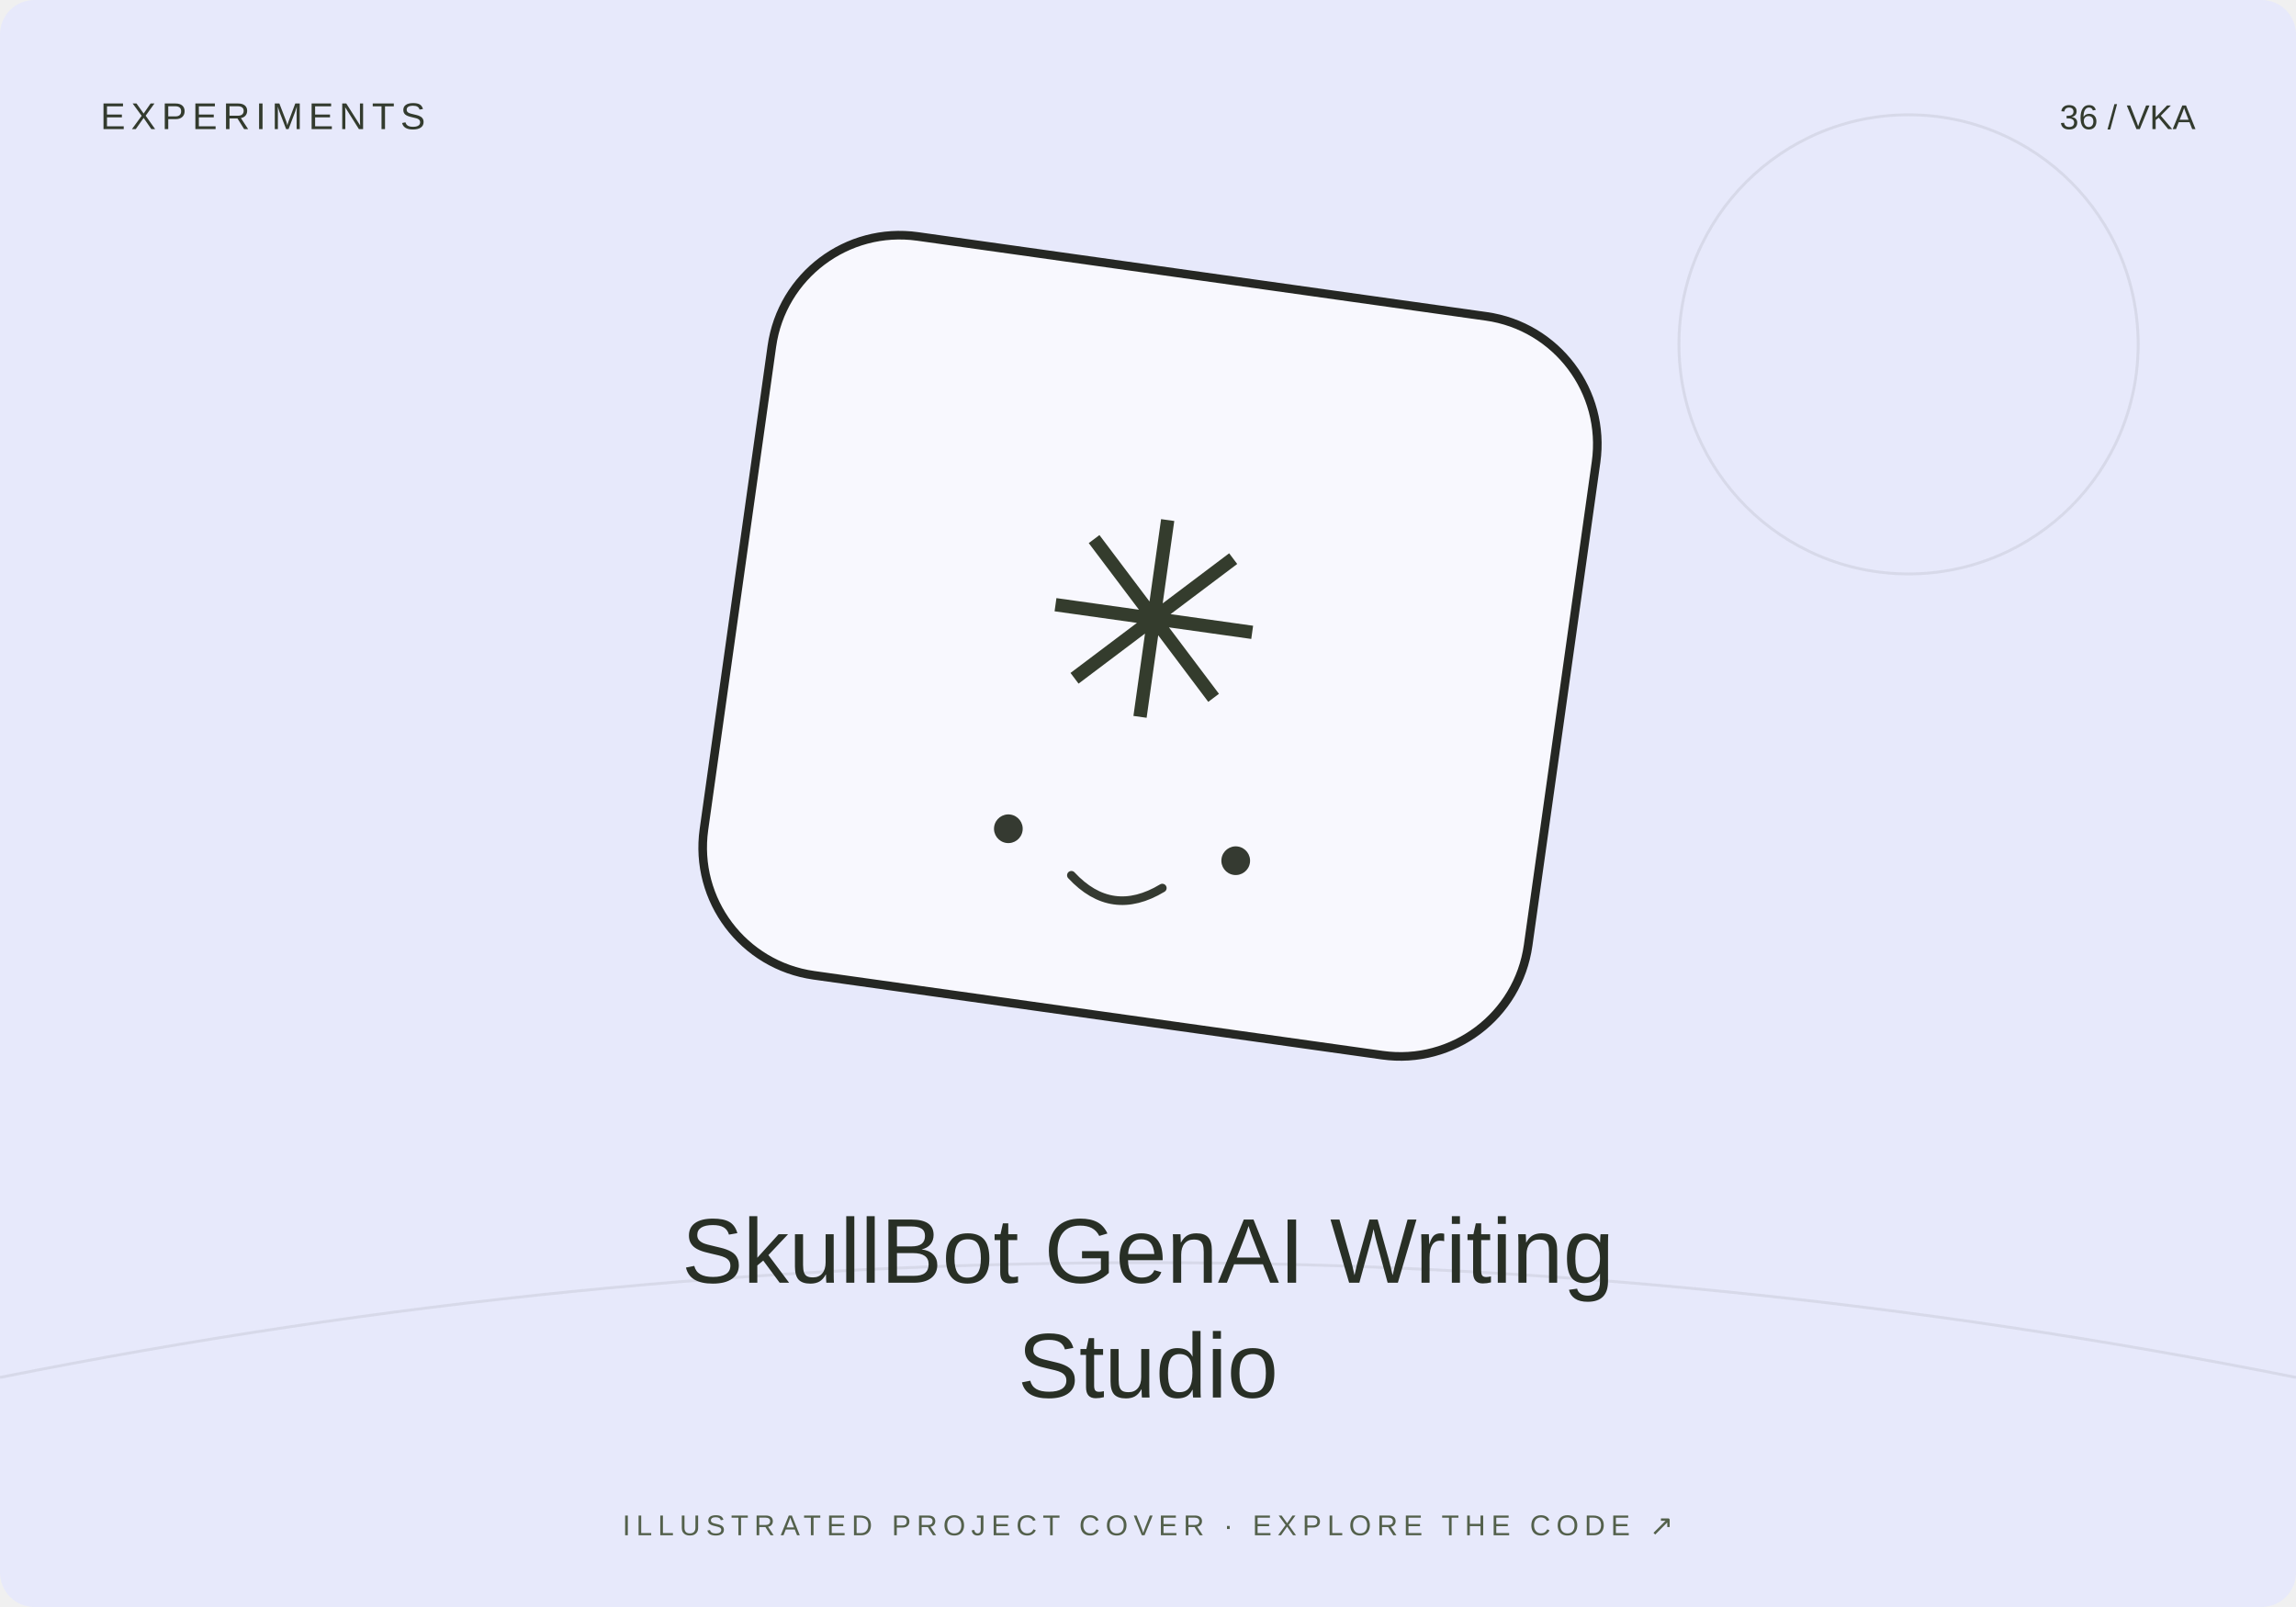
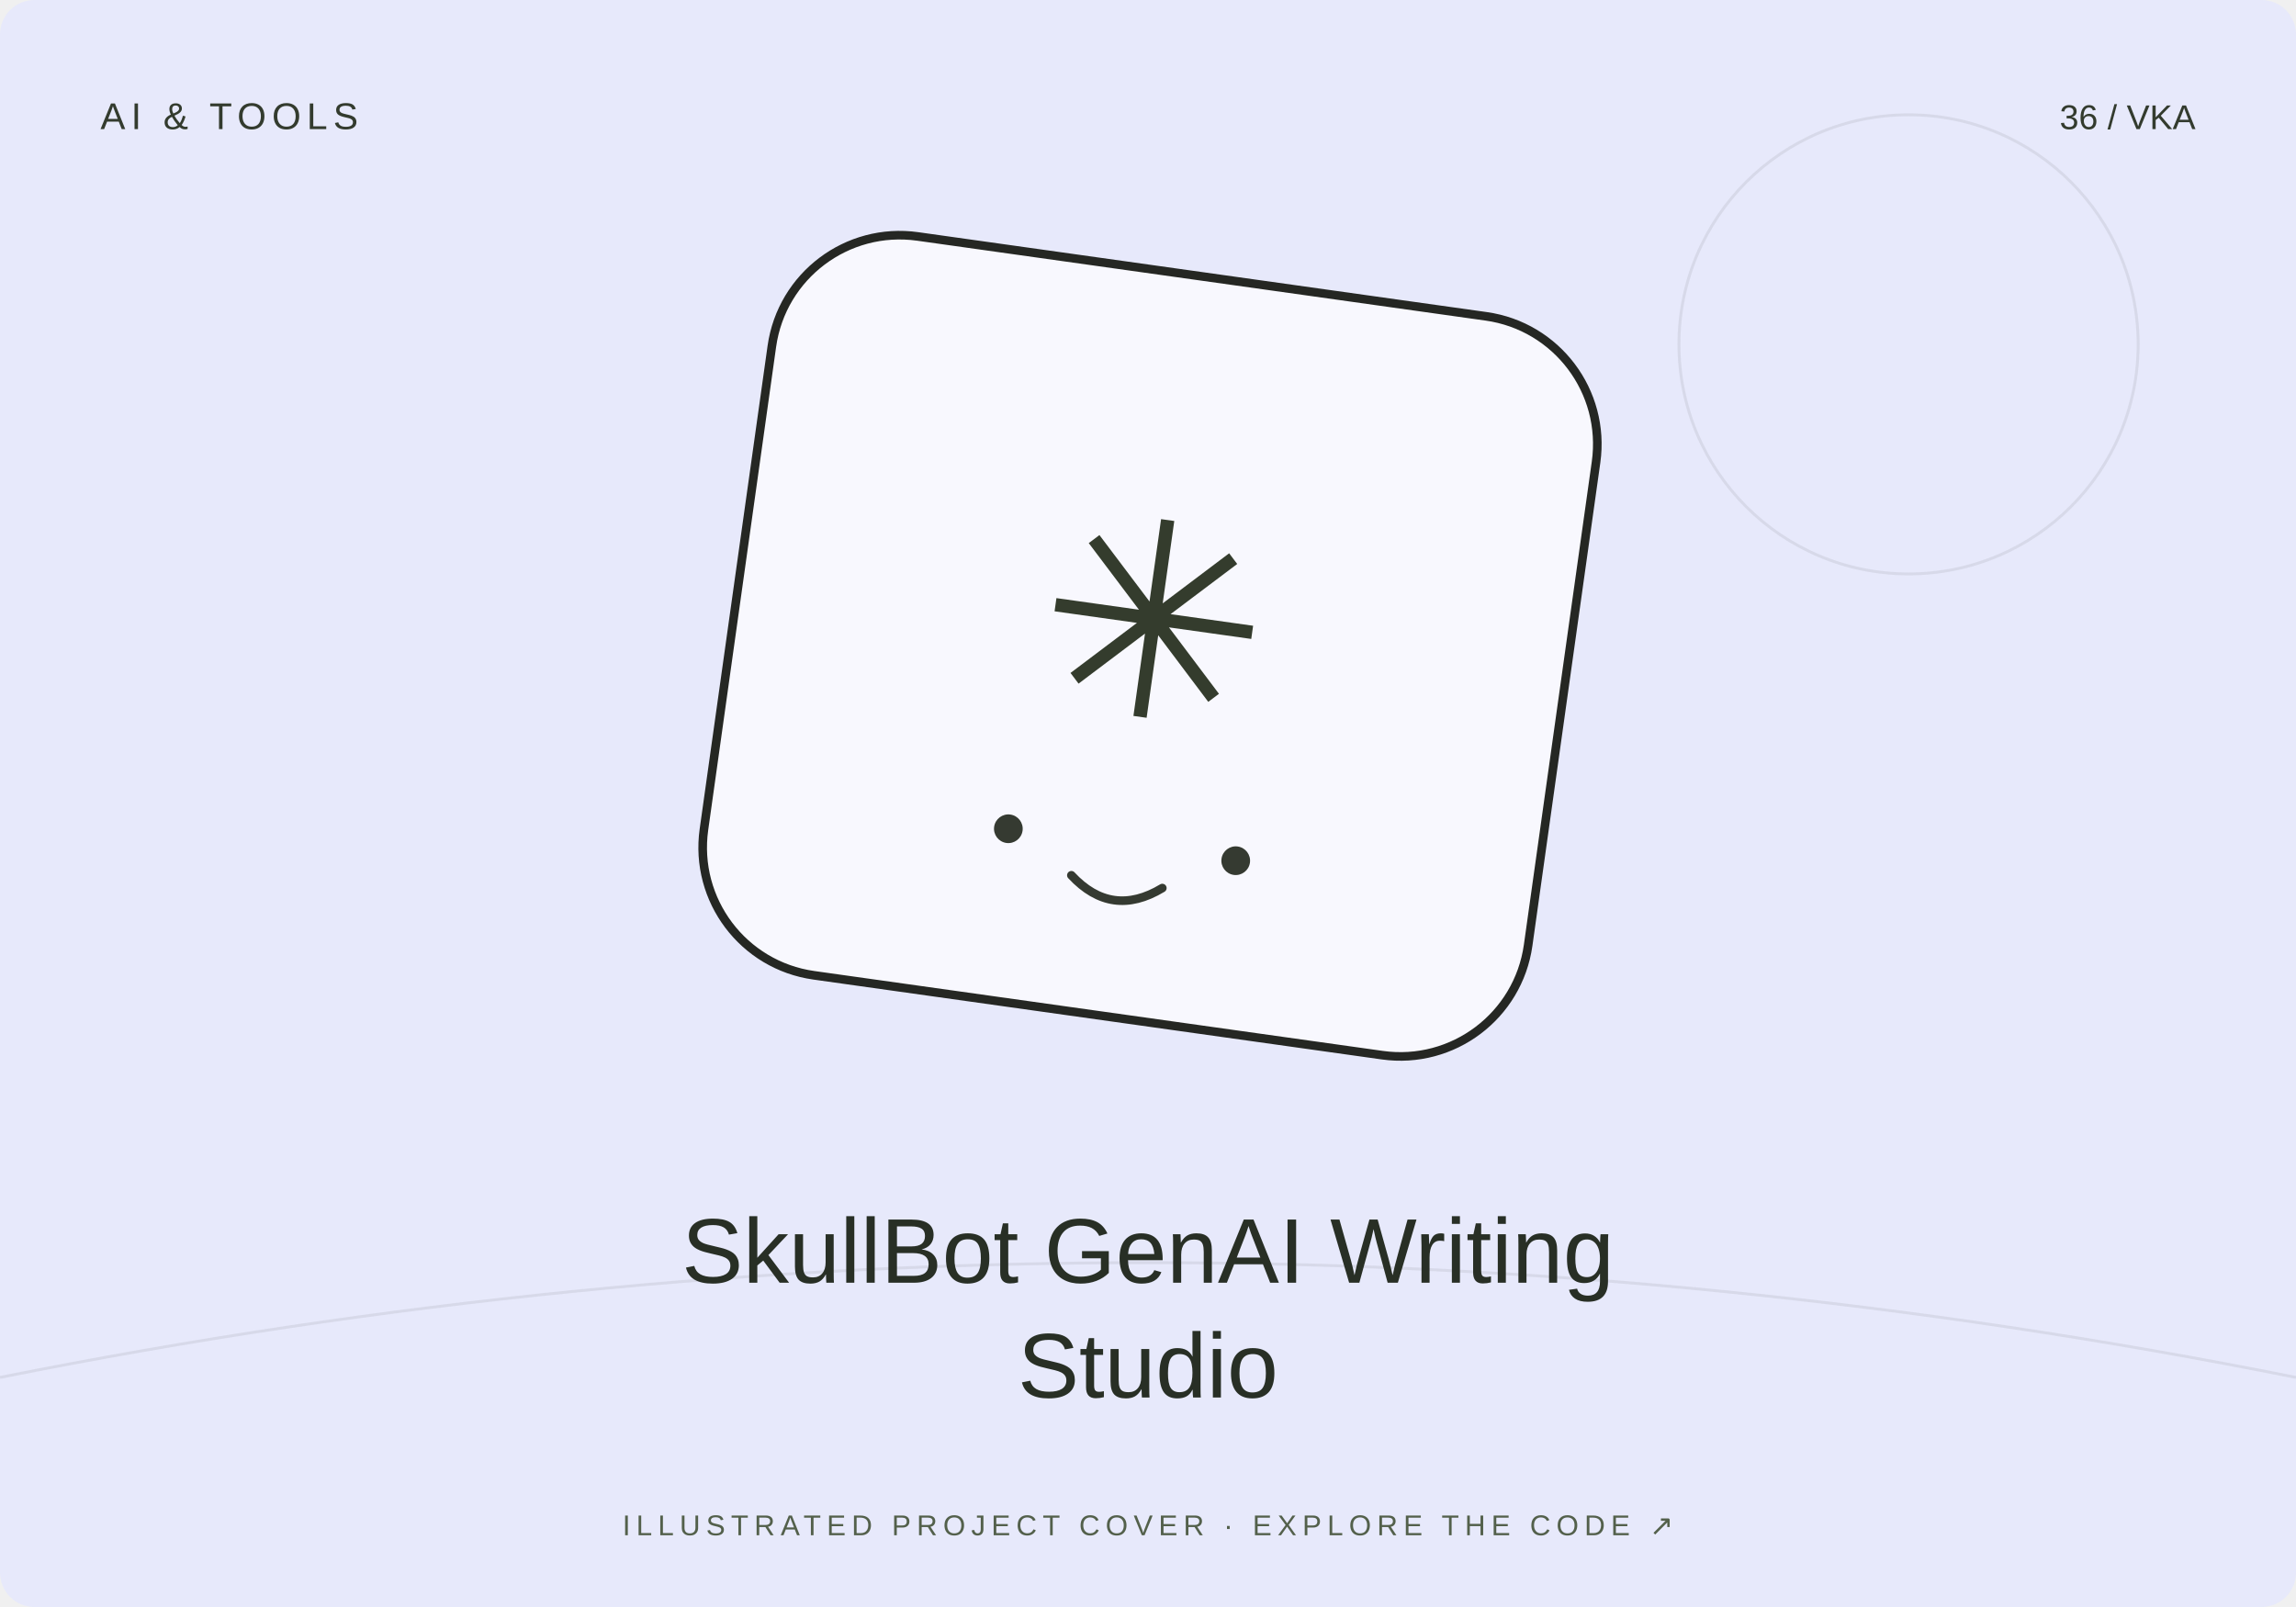
<svg xmlns="http://www.w3.org/2000/svg" width="800" height="560" viewBox="0 0 800 560">
  <rect width="800" height="560" rx="12" fill="#e7e9fb" />
  <path d="M0 480Q400 400 800 480" stroke="#20231f" stroke-opacity=".08" fill="none" />
  <circle cx="665" cy="120" r="80" fill="none" stroke="#20231f" stroke-opacity=".08" />
  <g transform="translate(400 230) rotate(8)">
    <rect x="-145" y="-135" width="290" height="260" rx="45" fill="#fff" fill-opacity=".7" stroke="#252723" stroke-width="3" />
    <text y="20" text-anchor="middle" font-family="Arial,sans-serif" font-size="95" fill="#343c2d">✳</text>
    <circle cx="-40" cy="65" r="5" fill="#353a31" />
    <circle cx="40" cy="65" r="5" fill="#353a31" />
    <path d="M-16 78q16 13 32 0" fill="none" stroke="#353a31" stroke-width="3" stroke-linecap="round" />
  </g>
-   <text x="35" y="45" font-size="13" font-family="Arial,sans-serif" fill="#333b2e" letter-spacing="2">EXPERIMENTS</text>
+   <text x="35" y="45" font-size="13" font-family="Arial,sans-serif" fill="#333b2e" letter-spacing="2">AI &amp; TOOLS</text>
  <text x="765" y="45" text-anchor="end" font-size="12" font-family="Arial,sans-serif" fill="#333b2e">36 / VKA</text>
  <text x="400" y="447" text-anchor="middle" font-family="Arial,sans-serif" font-size="32" fill="#282f25">SkullBot GenAI Writing</text>
  <text x="400" y="487" text-anchor="middle" font-family="Arial,sans-serif" font-size="32" fill="#282f25">Studio</text>
  <text x="400" y="535" text-anchor="middle" font-family="Arial,sans-serif" font-size="10" fill="#53604b" letter-spacing="2">ILLUSTRATED PROJECT COVER · EXPLORE THE CODE ↗</text>
</svg>
